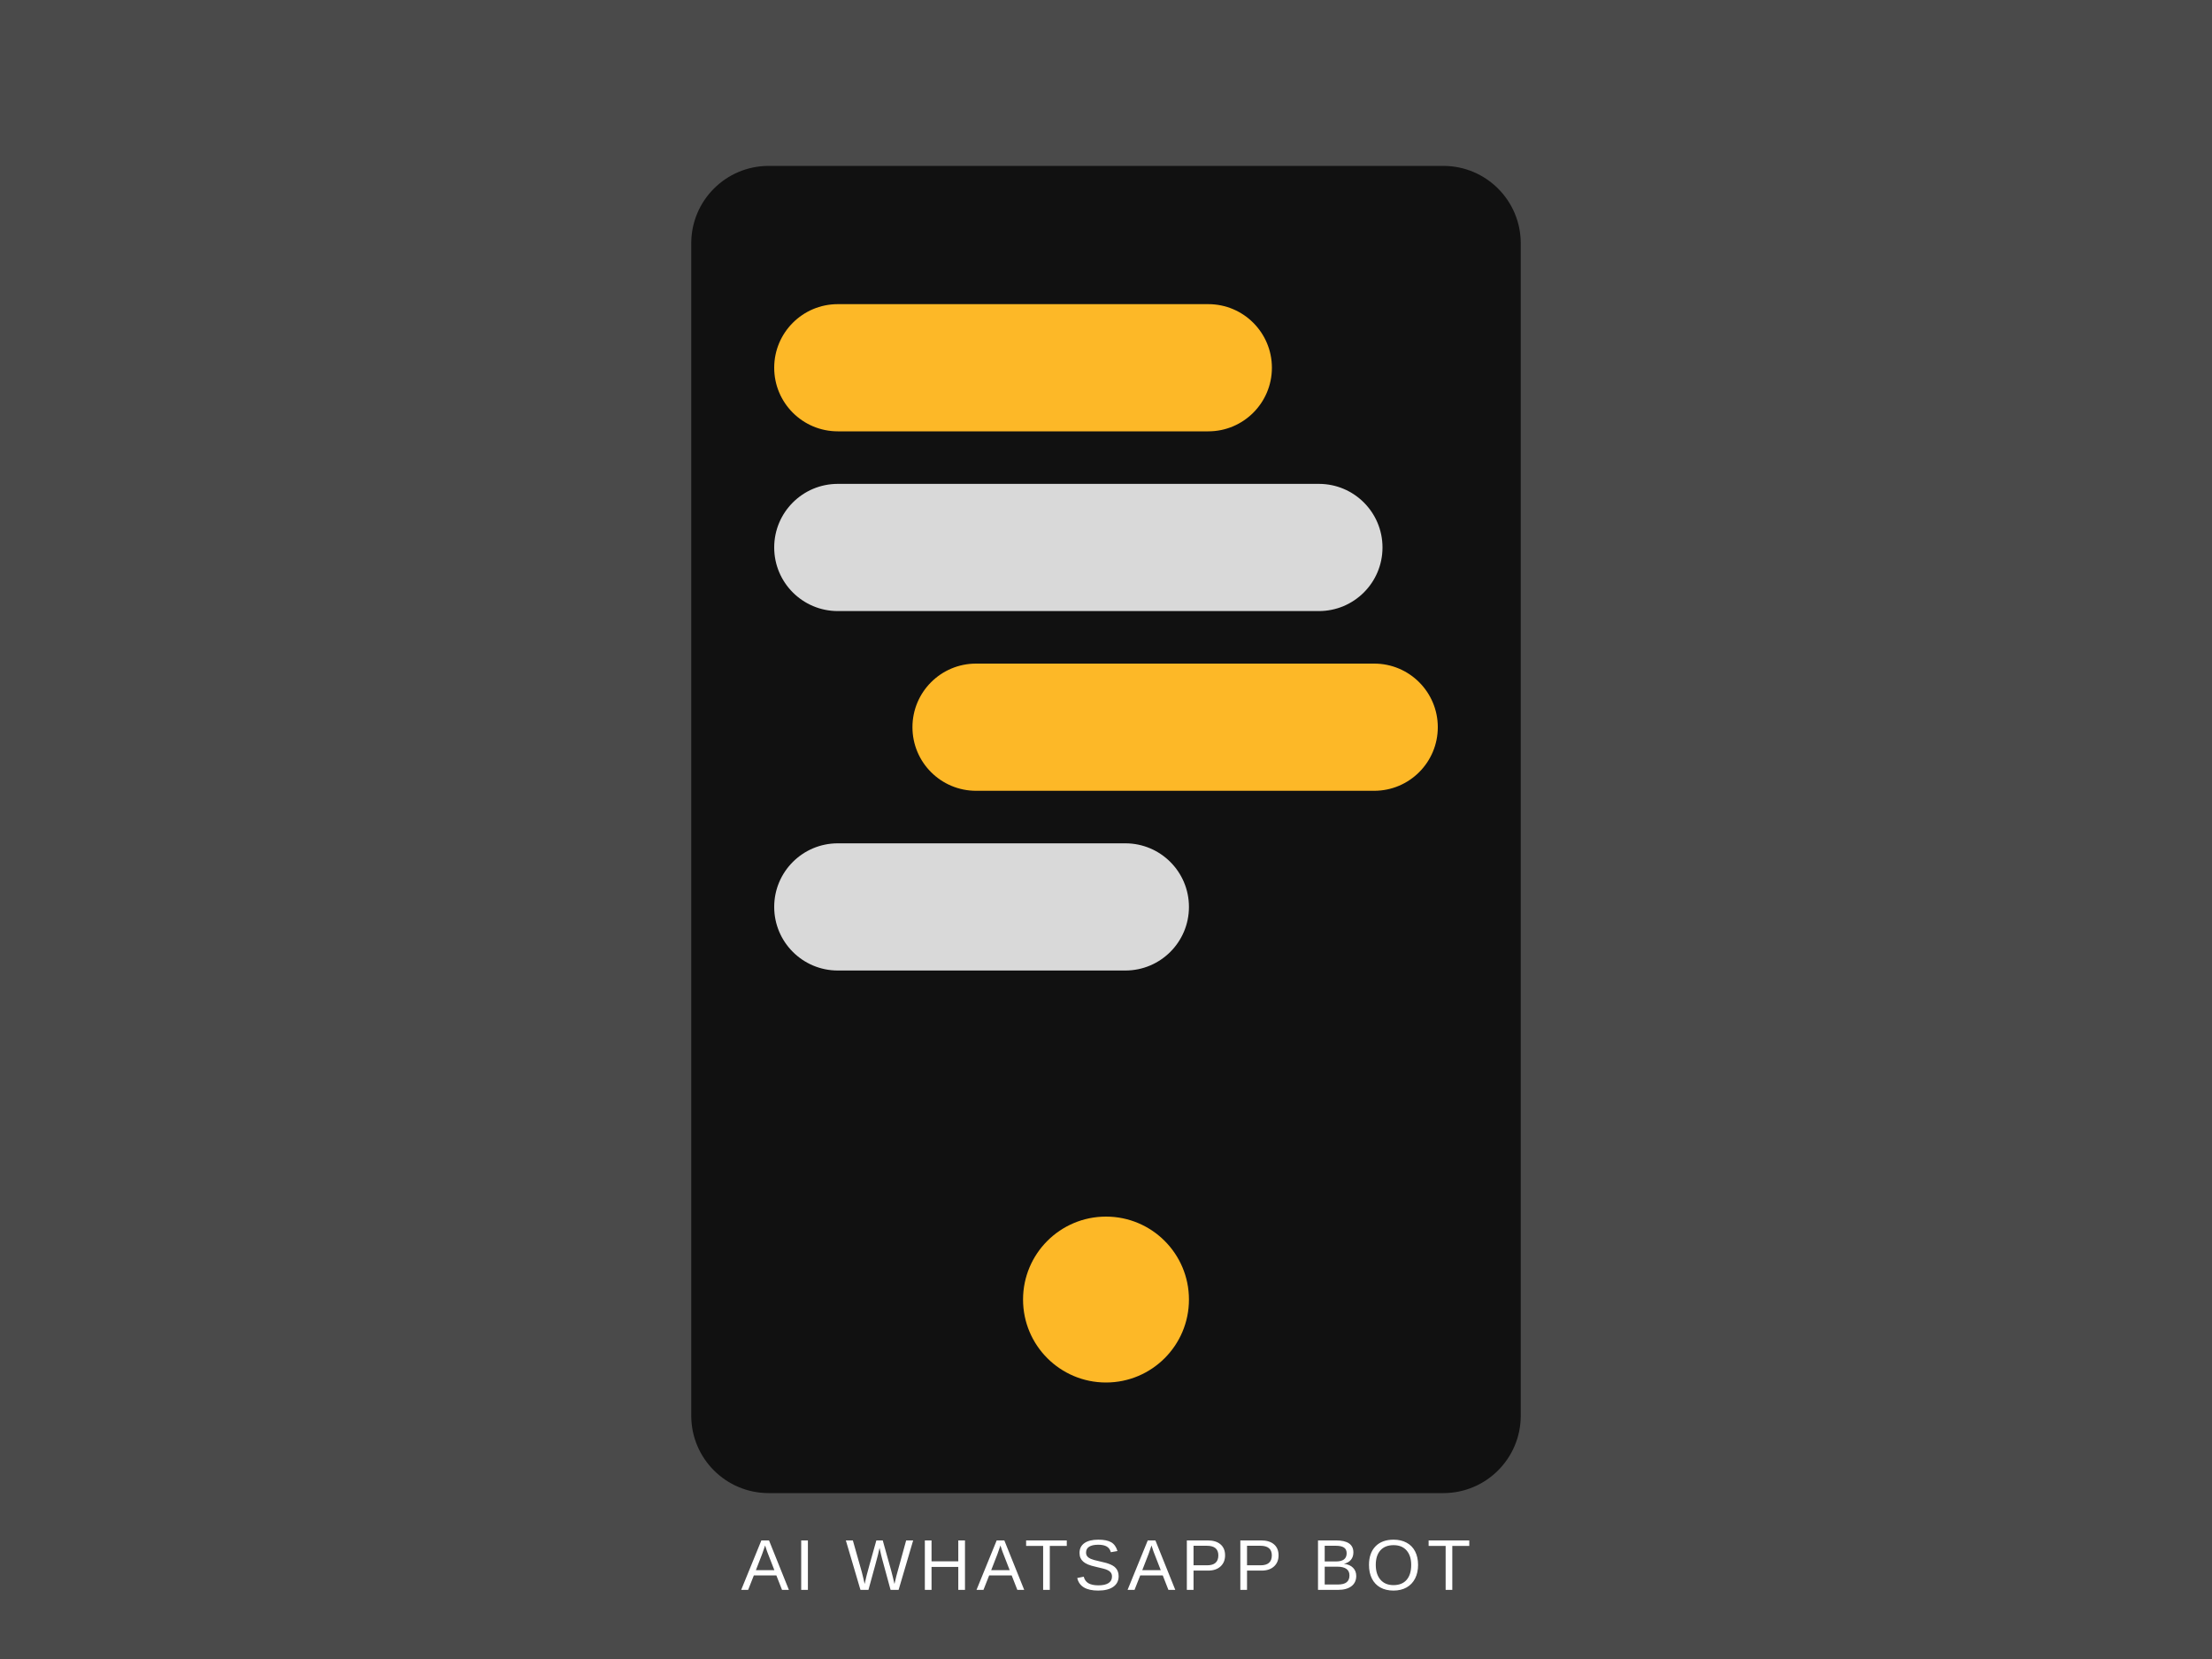
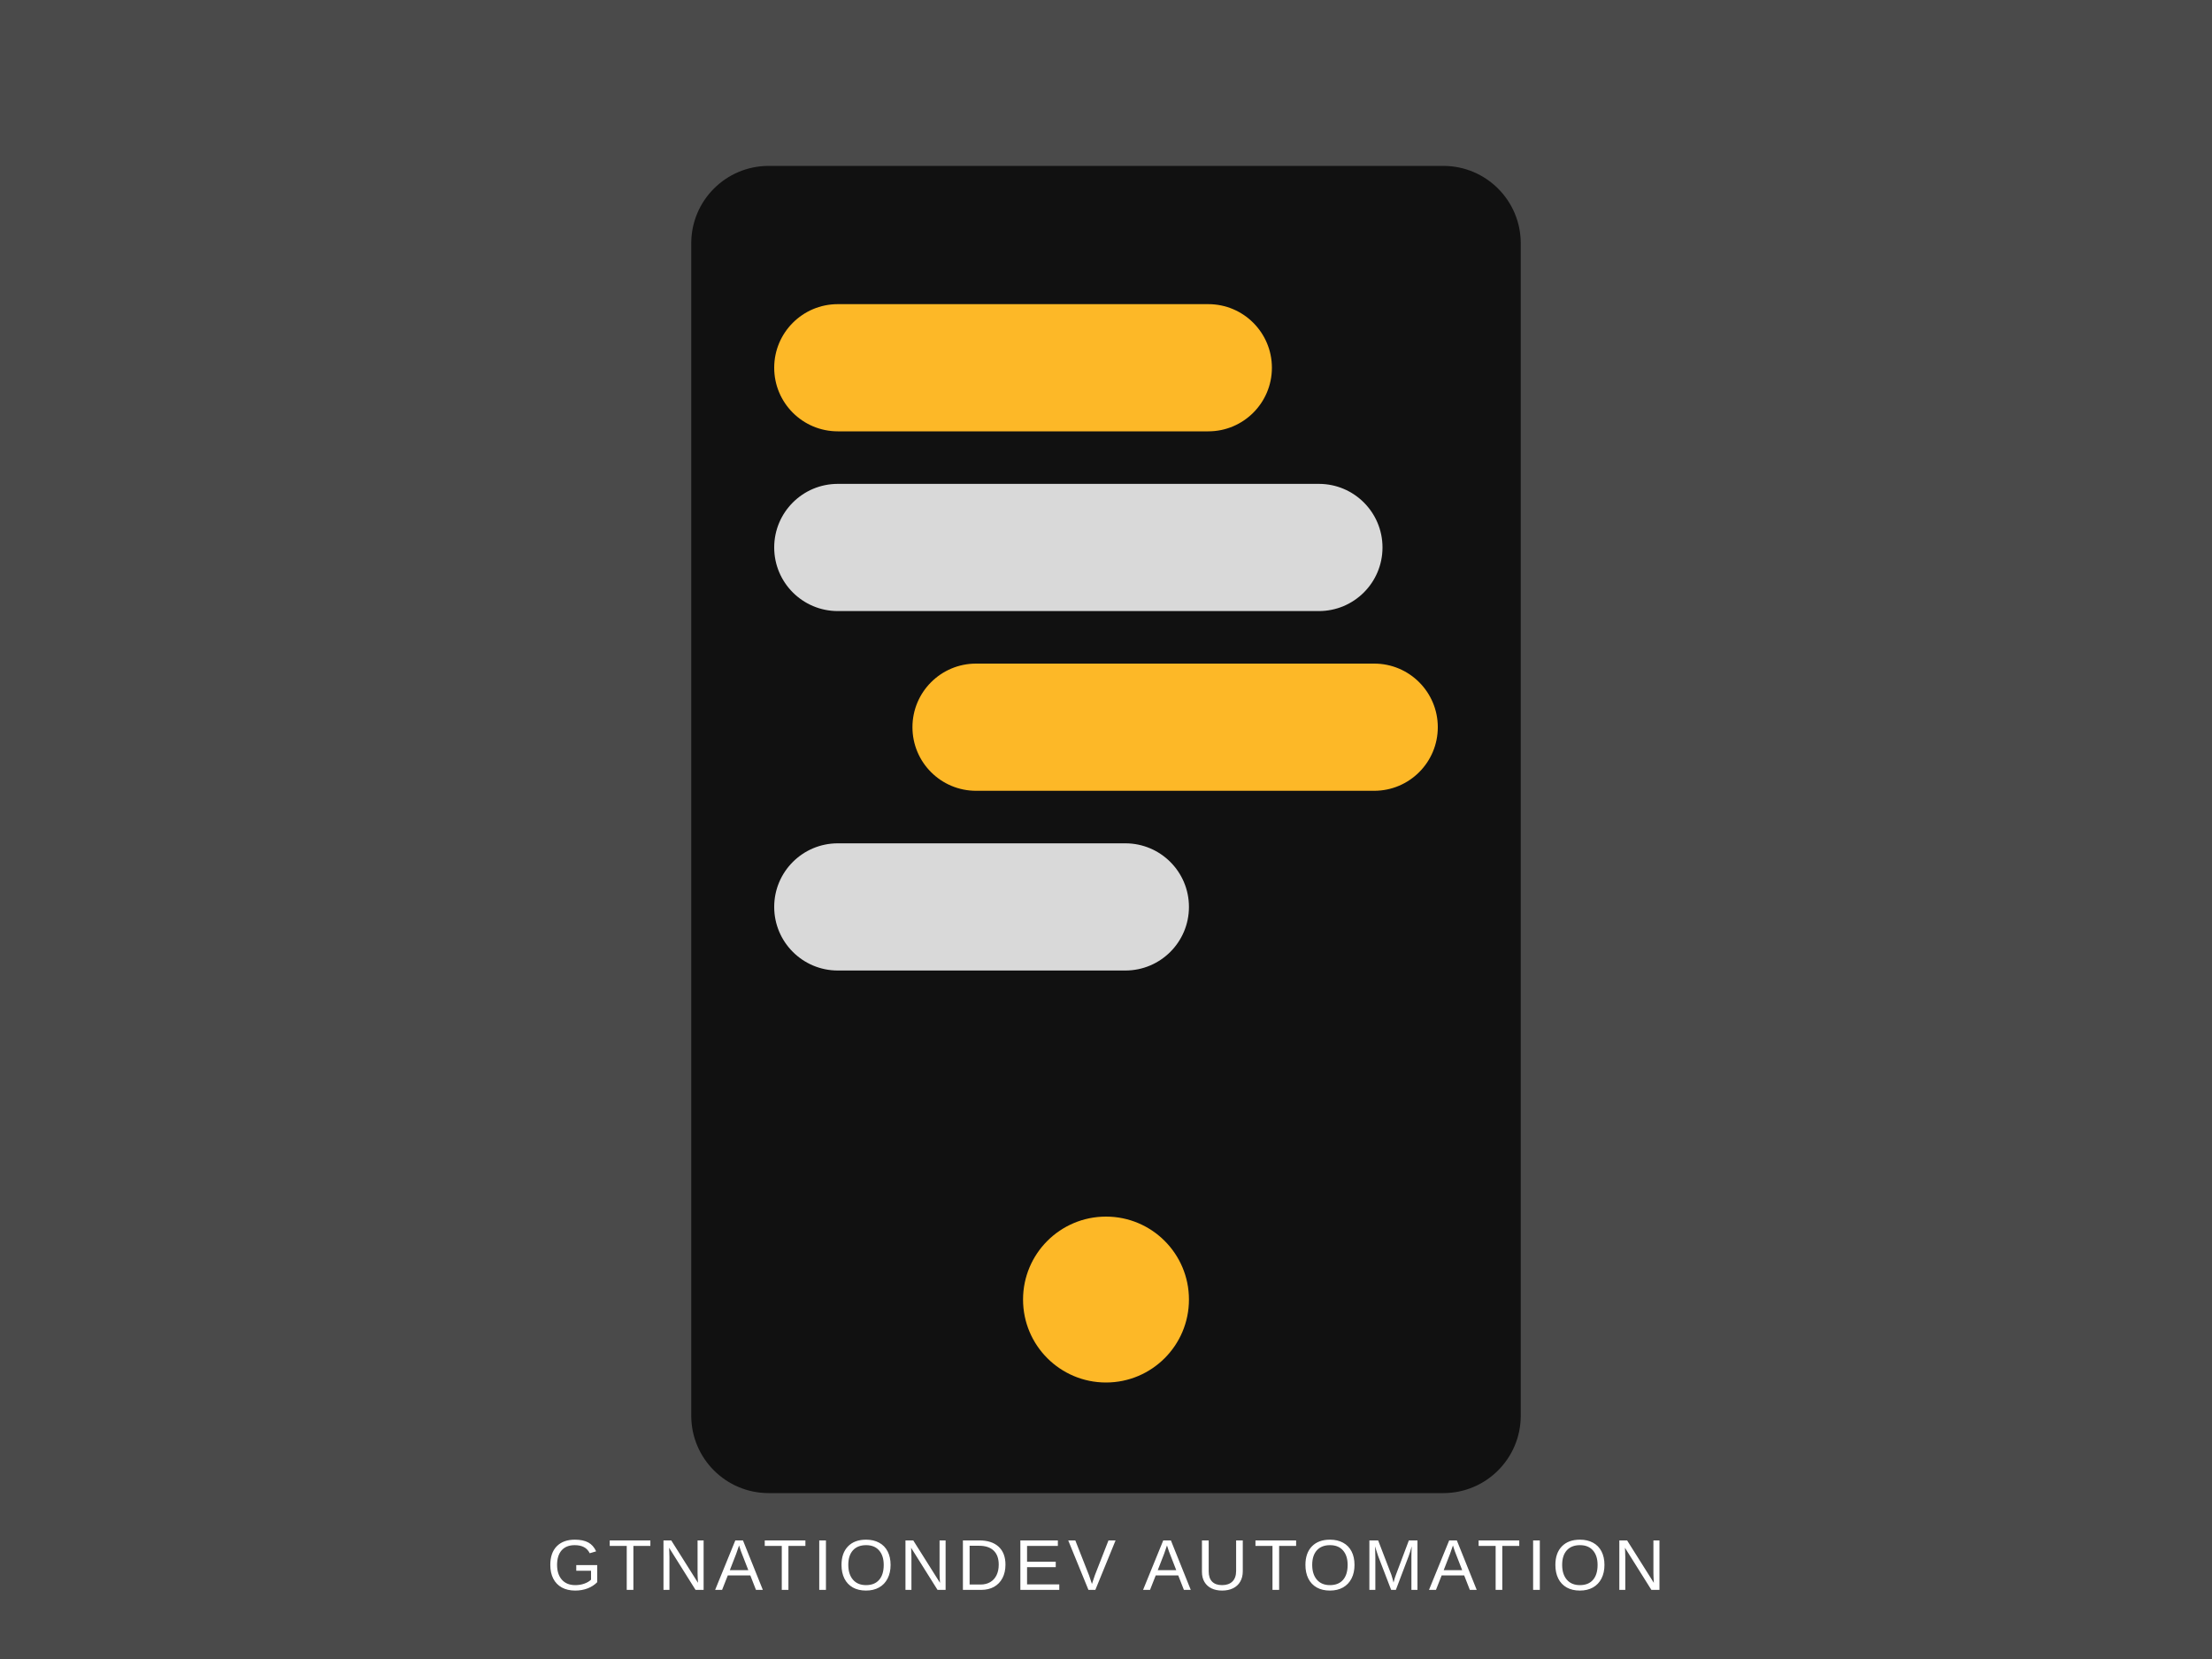
- <svg xmlns="http://www.w3.org/2000/svg" viewBox="0 0 800 600" role="img" aria-label="AI WhatsApp bot placeholder">
+ <svg xmlns="http://www.w3.org/2000/svg" viewBox="0 0 800 600" role="img" aria-label="GTNationDEV automation bot interface concept">
  <rect width="800" height="600" fill="#4A4A4A" />
  <rect x="250" y="60" width="300" height="480" rx="28" fill="#111111" />
  <rect x="280" y="110" width="180" height="46" rx="23" fill="#FDB827" />
  <rect x="280" y="175" width="220" height="46" rx="23" fill="#D9D9D9" />
  <rect x="330" y="240" width="190" height="46" rx="23" fill="#FDB827" />
  <rect x="280" y="305" width="150" height="46" rx="23" fill="#D9D9D9" />
  <circle cx="400" cy="470" r="30" fill="#FDB827" />
-   <text x="400" y="575" text-anchor="middle" font-family="Arial, sans-serif" font-size="26" fill="#FFFFFF" letter-spacing="2">AI WHATSAPP BOT</text>
+   <text x="400" y="575" text-anchor="middle" font-family="Arial, sans-serif" font-size="26" fill="#FFFFFF" letter-spacing="2">GTNATIONDEV AUTOMATION</text>
</svg>
